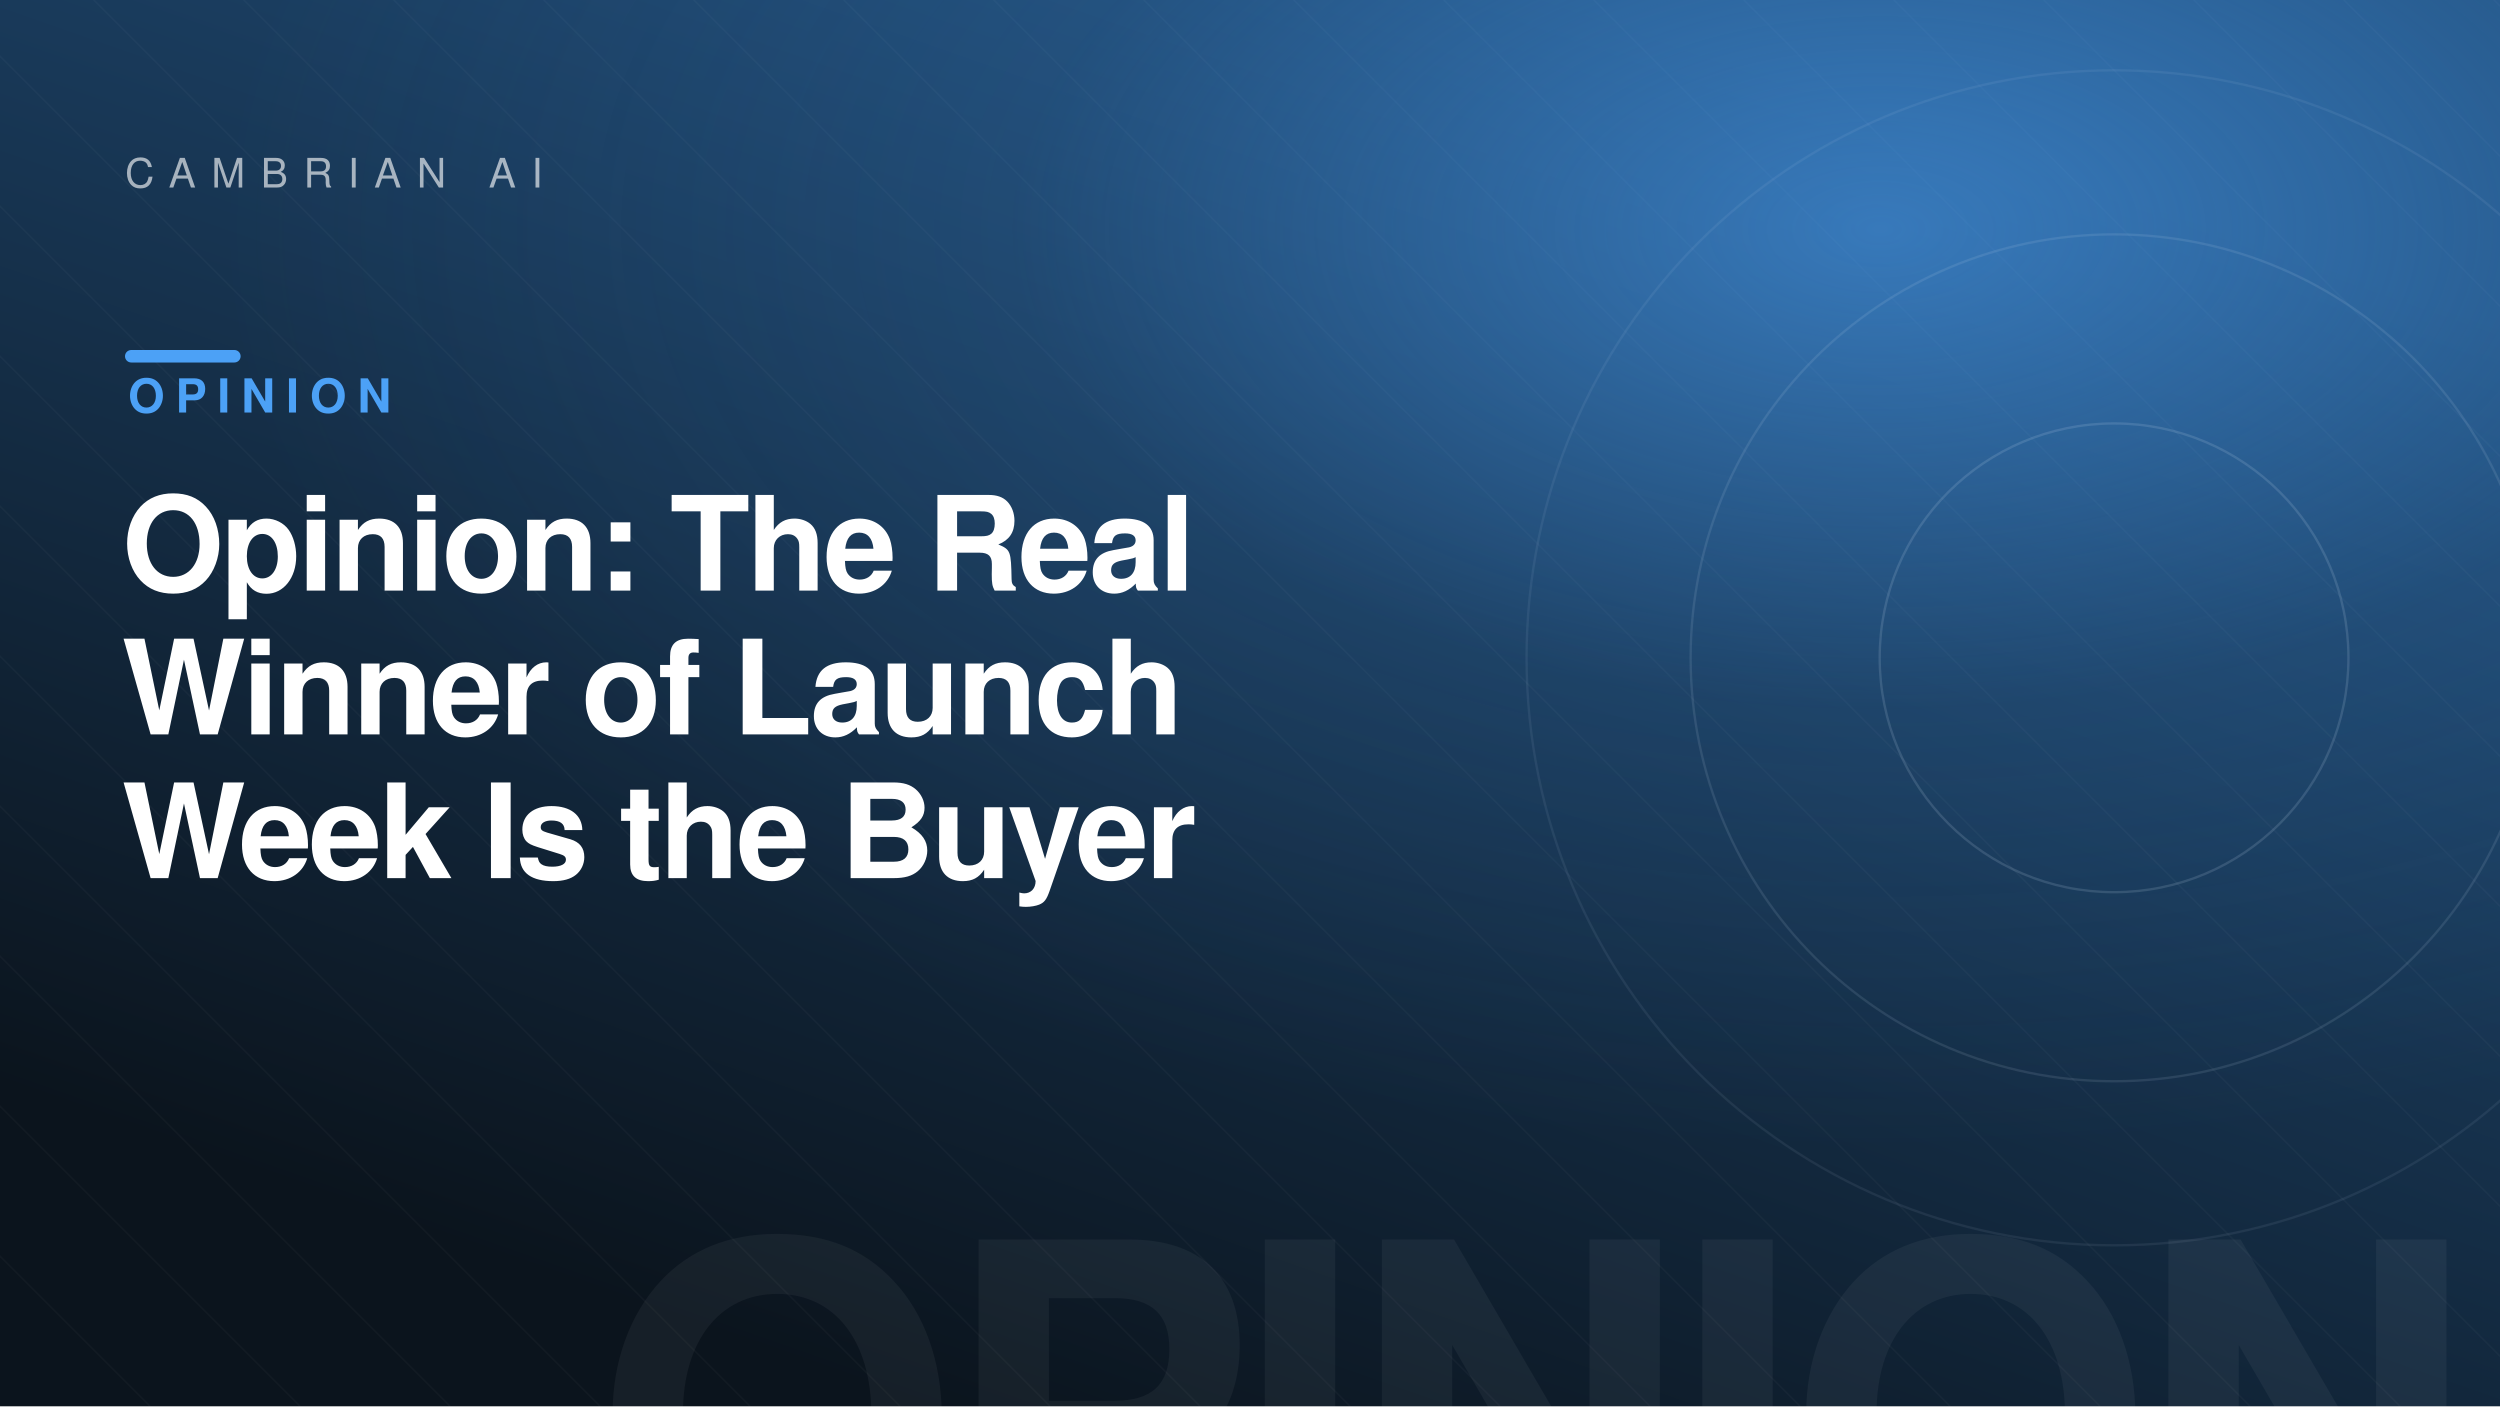
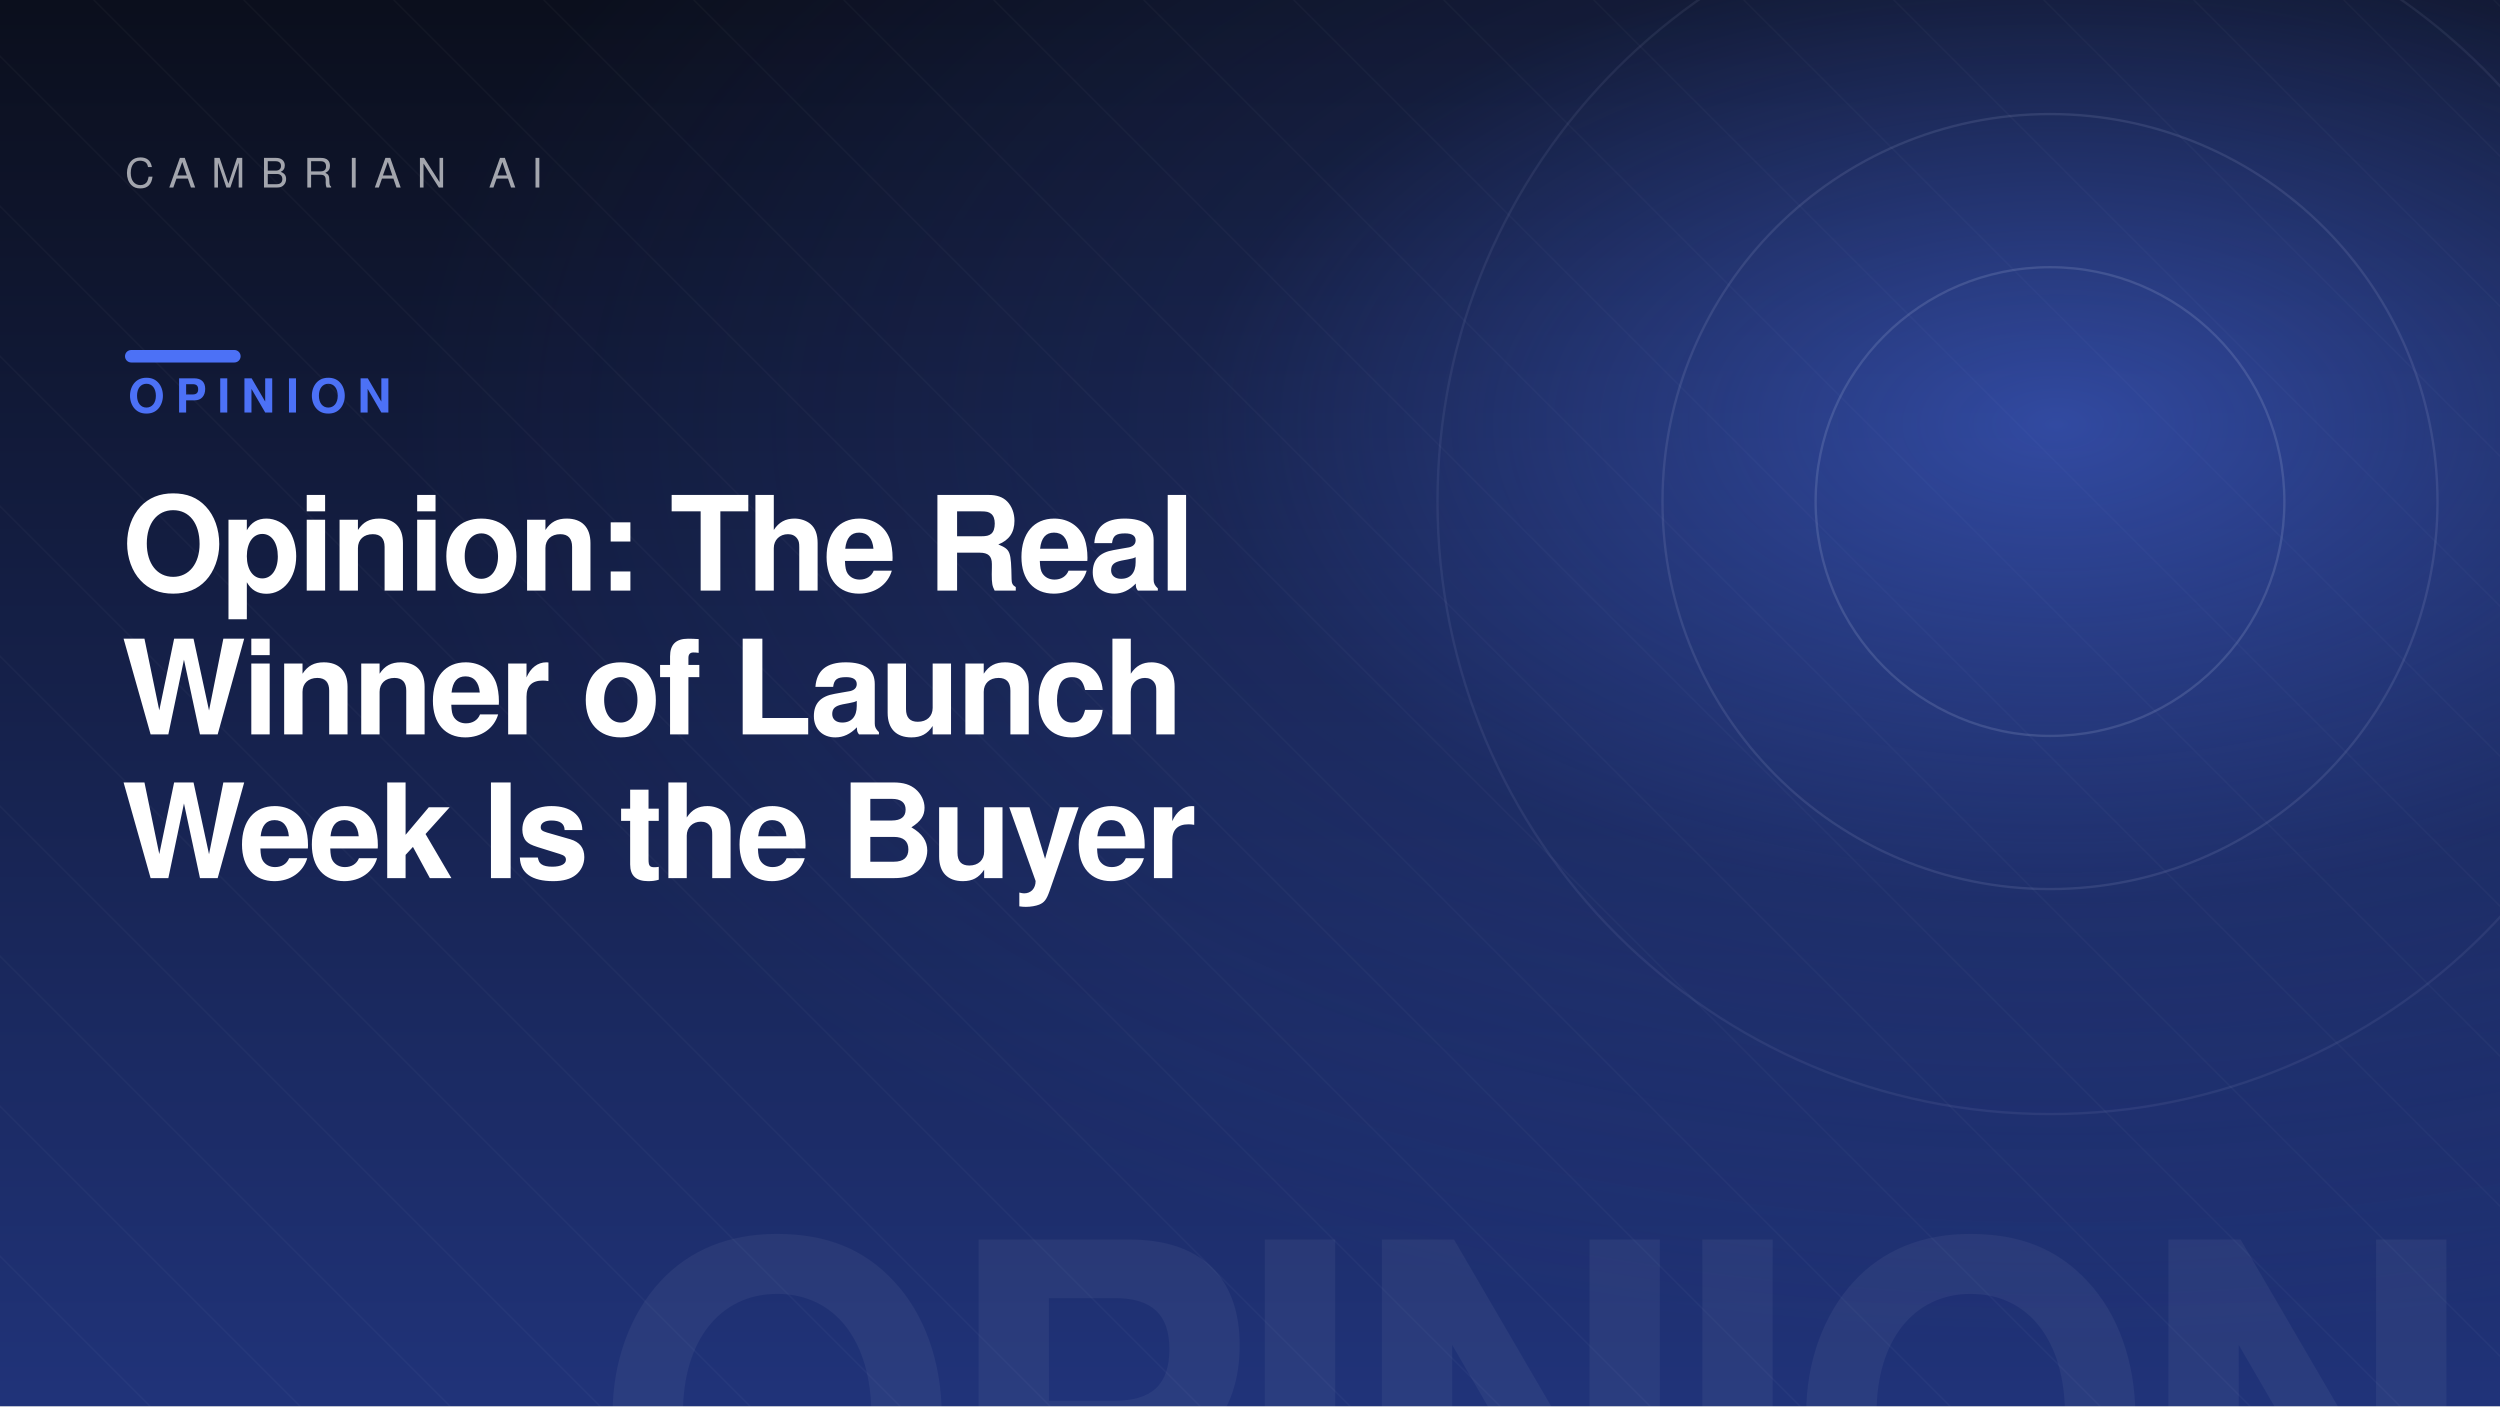
<svg xmlns="http://www.w3.org/2000/svg" width="1600" height="900" viewBox="0 0 1600 900" role="img" aria-label="Opinion: The Real Winner of Launch Week Is the Buyer">
  <defs>
-     <linearGradient id="bg" gradientTransform="rotate(302 0.5 0.5)">
-       <stop offset="0" stop-color="hsl(210, 44%, 8%)" />
-       <stop offset="1" stop-color="hsl(210, 58%, 30%)" />
+     <linearGradient id="bg" gradientTransform="rotate(89 0.5 0.5)">
+       <stop offset="0" stop-color="hsl(227, 44%, 8%)" />
+       <stop offset="1" stop-color="hsl(227, 58%, 30%)" />
    </linearGradient>
-     <radialGradient id="glow" cx="75%" cy="16%" r="66%">
-       <stop offset="0" stop-color="hsl(210, 90%, 63%)" stop-opacity="0.55" />
-       <stop offset="52%" stop-color="hsl(210, 90%, 63%)" stop-opacity="0.12" />
-       <stop offset="100%" stop-color="hsl(210, 90%, 63%)" stop-opacity="0" />
+     <radialGradient id="glow" cx="82%" cy="30%" r="66%">
+       <stop offset="0" stop-color="hsl(227, 90%, 63%)" stop-opacity="0.55" />
+       <stop offset="52%" stop-color="hsl(227, 90%, 63%)" stop-opacity="0.12" />
+       <stop offset="100%" stop-color="hsl(227, 90%, 63%)" stop-opacity="0" />
    </radialGradient>
  </defs>
  <rect width="1600" height="900" fill="url(#bg)" />
  <g>
    <line x1="-900" y1="0" x2="0" y2="900" stroke="#ffffff" stroke-width="1" opacity="0.028" />
    <line x1="-804" y1="0" x2="96" y2="900" stroke="#ffffff" stroke-width="1" opacity="0.028" />
    <line x1="-708" y1="0" x2="192" y2="900" stroke="#ffffff" stroke-width="1" opacity="0.028" />
    <line x1="-612" y1="0" x2="288" y2="900" stroke="#ffffff" stroke-width="1" opacity="0.028" />
    <line x1="-516" y1="0" x2="384" y2="900" stroke="#ffffff" stroke-width="1" opacity="0.028" />
    <line x1="-420" y1="0" x2="480" y2="900" stroke="#ffffff" stroke-width="1" opacity="0.028" />
    <line x1="-324" y1="0" x2="576" y2="900" stroke="#ffffff" stroke-width="1" opacity="0.028" />
    <line x1="-228" y1="0" x2="672" y2="900" stroke="#ffffff" stroke-width="1" opacity="0.028" />
    <line x1="-132" y1="0" x2="768" y2="900" stroke="#ffffff" stroke-width="1" opacity="0.028" />
    <line x1="-36" y1="0" x2="864" y2="900" stroke="#ffffff" stroke-width="1" opacity="0.028" />
    <line x1="60" y1="0" x2="960" y2="900" stroke="#ffffff" stroke-width="1" opacity="0.028" />
    <line x1="156" y1="0" x2="1056" y2="900" stroke="#ffffff" stroke-width="1" opacity="0.028" />
    <line x1="252" y1="0" x2="1152" y2="900" stroke="#ffffff" stroke-width="1" opacity="0.028" />
    <line x1="348" y1="0" x2="1248" y2="900" stroke="#ffffff" stroke-width="1" opacity="0.028" />
    <line x1="444" y1="0" x2="1344" y2="900" stroke="#ffffff" stroke-width="1" opacity="0.028" />
    <line x1="540" y1="0" x2="1440" y2="900" stroke="#ffffff" stroke-width="1" opacity="0.028" />
    <line x1="636" y1="0" x2="1536" y2="900" stroke="#ffffff" stroke-width="1" opacity="0.028" />
    <line x1="732" y1="0" x2="1632" y2="900" stroke="#ffffff" stroke-width="1" opacity="0.028" />
    <line x1="828" y1="0" x2="1728" y2="900" stroke="#ffffff" stroke-width="1" opacity="0.028" />
    <line x1="924" y1="0" x2="1824" y2="900" stroke="#ffffff" stroke-width="1" opacity="0.028" />
    <line x1="1020" y1="0" x2="1920" y2="900" stroke="#ffffff" stroke-width="1" opacity="0.028" />
    <line x1="1116" y1="0" x2="2016" y2="900" stroke="#ffffff" stroke-width="1" opacity="0.028" />
    <line x1="1212" y1="0" x2="2112" y2="900" stroke="#ffffff" stroke-width="1" opacity="0.028" />
    <line x1="1308" y1="0" x2="2208" y2="900" stroke="#ffffff" stroke-width="1" opacity="0.028" />
    <line x1="1404" y1="0" x2="2304" y2="900" stroke="#ffffff" stroke-width="1" opacity="0.028" />
    <line x1="1500" y1="0" x2="2400" y2="900" stroke="#ffffff" stroke-width="1" opacity="0.028" />
    <line x1="1596" y1="0" x2="2496" y2="900" stroke="#ffffff" stroke-width="1" opacity="0.028" />
  </g>
  <text x="1584" y="1012" text-anchor="end" font-family="Helvetica, Arial, sans-serif" font-size="300" font-weight="800" letter-spacing="-10" fill="#ffffff" opacity="0.05">OPINION</text>
  <rect width="1600" height="900" fill="url(#glow)" />
  <g>
-     <circle cx="1353" cy="421" r="150" fill="none" stroke="hsl(210, 55%, 86%)" stroke-width="1.5" opacity="0.16" />
-     <circle cx="1353" cy="421" r="271" fill="none" stroke="hsl(210, 55%, 86%)" stroke-width="1.5" opacity="0.12" />
-     <circle cx="1353" cy="421" r="376" fill="none" stroke="hsl(210, 55%, 86%)" stroke-width="1.5" opacity="0.08" />
+     <circle cx="1312" cy="321" r="150" fill="none" stroke="hsl(227, 55%, 86%)" stroke-width="1.5" opacity="0.16" />
+     <circle cx="1312" cy="321" r="248" fill="none" stroke="hsl(227, 55%, 86%)" stroke-width="1.5" opacity="0.12" />
+     <circle cx="1312" cy="321" r="392" fill="none" stroke="hsl(227, 55%, 86%)" stroke-width="1.5" opacity="0.08" />
  </g>
  <text x="80" y="120" font-family="Helvetica, Arial, sans-serif" font-size="26" letter-spacing="10" fill="#ffffff" opacity="0.62">CAMBRIAN AI</text>
-   <rect x="80" y="224" width="74" height="8" rx="4" fill="hsl(210, 90%, 63%)" />
-   <text x="82" y="264" font-family="Helvetica, Arial, sans-serif" font-size="30" font-weight="700" letter-spacing="7" fill="hsl(210, 90%, 63%)">OPINION</text>
+   <rect x="80" y="224" width="74" height="8" rx="4" fill="hsl(227, 90%, 63%)" />
+   <text x="82" y="264" font-family="Helvetica, Arial, sans-serif" font-size="30" font-weight="700" letter-spacing="7" fill="hsl(227, 90%, 63%)">OPINION</text>
  <text x="78" y="378" font-family="Helvetica, Arial, sans-serif" font-size="84" font-weight="700" letter-spacing="-2" fill="#ffffff">Opinion: The Real</text>
  <text x="78" y="470" font-family="Helvetica, Arial, sans-serif" font-size="84" font-weight="700" letter-spacing="-2" fill="#ffffff">Winner of Launch</text>
  <text x="78" y="562" font-family="Helvetica, Arial, sans-serif" font-size="84" font-weight="700" letter-spacing="-2" fill="#ffffff">Week Is the Buyer</text>
</svg>
